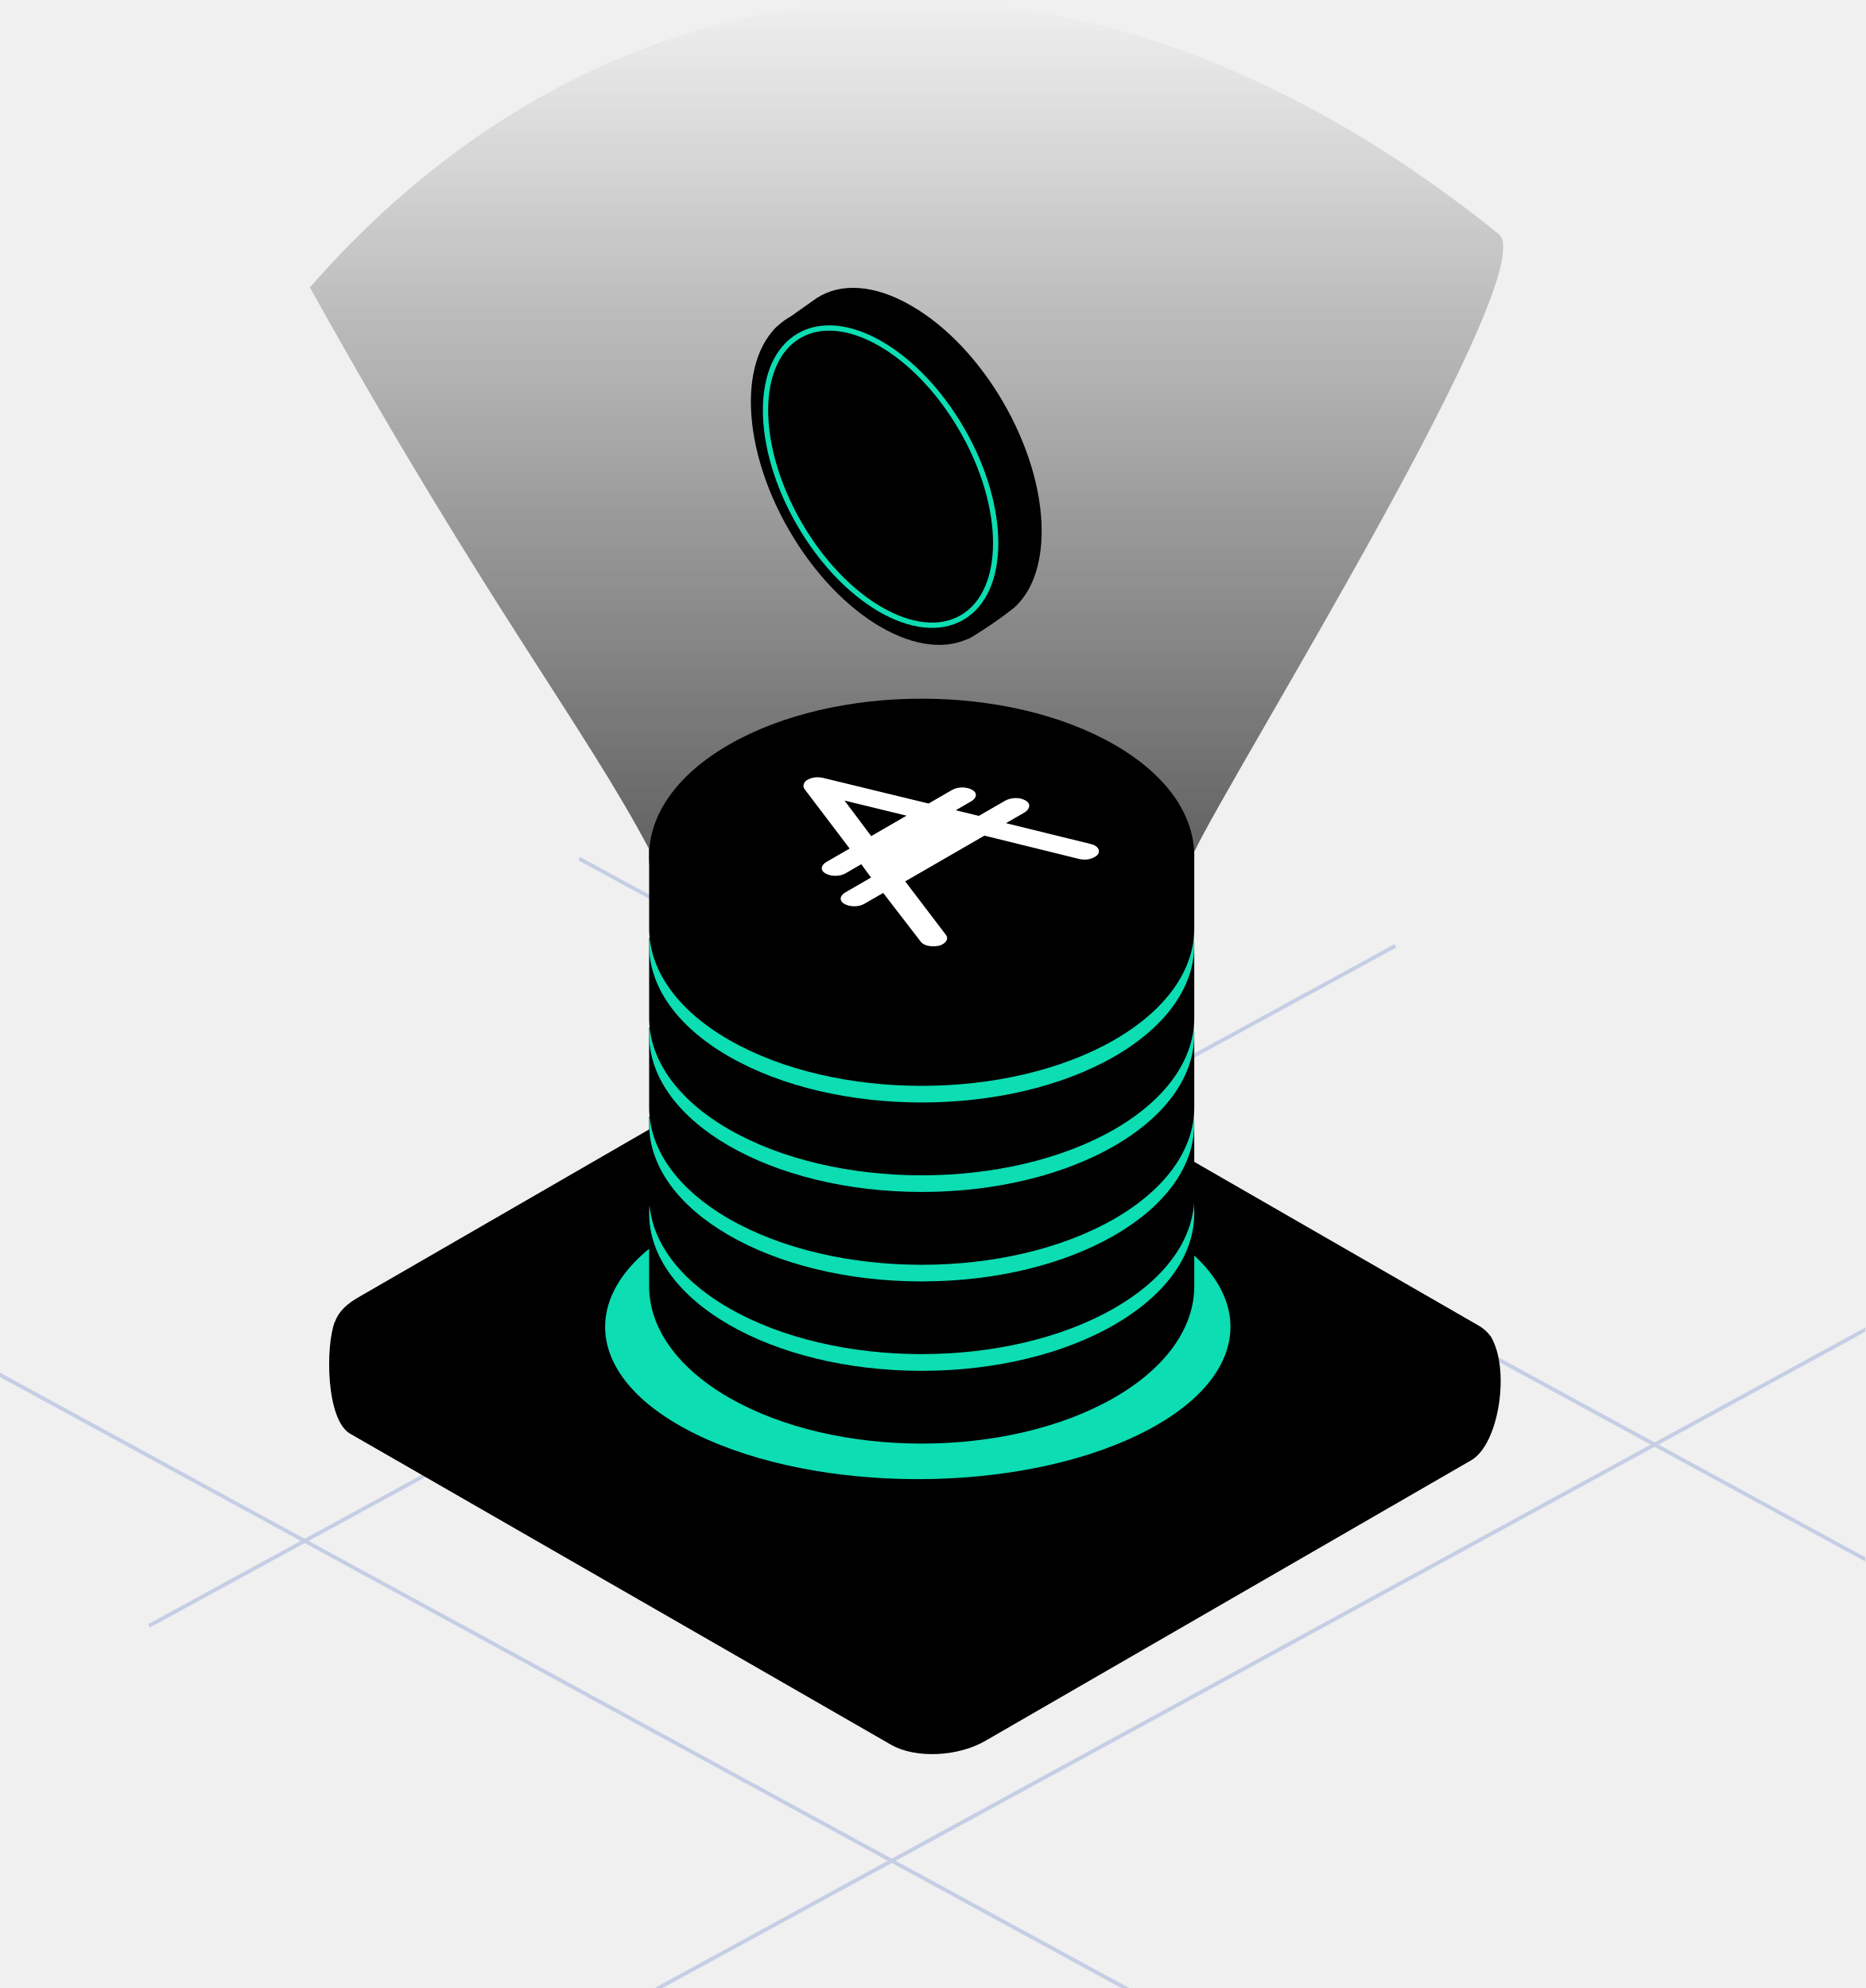
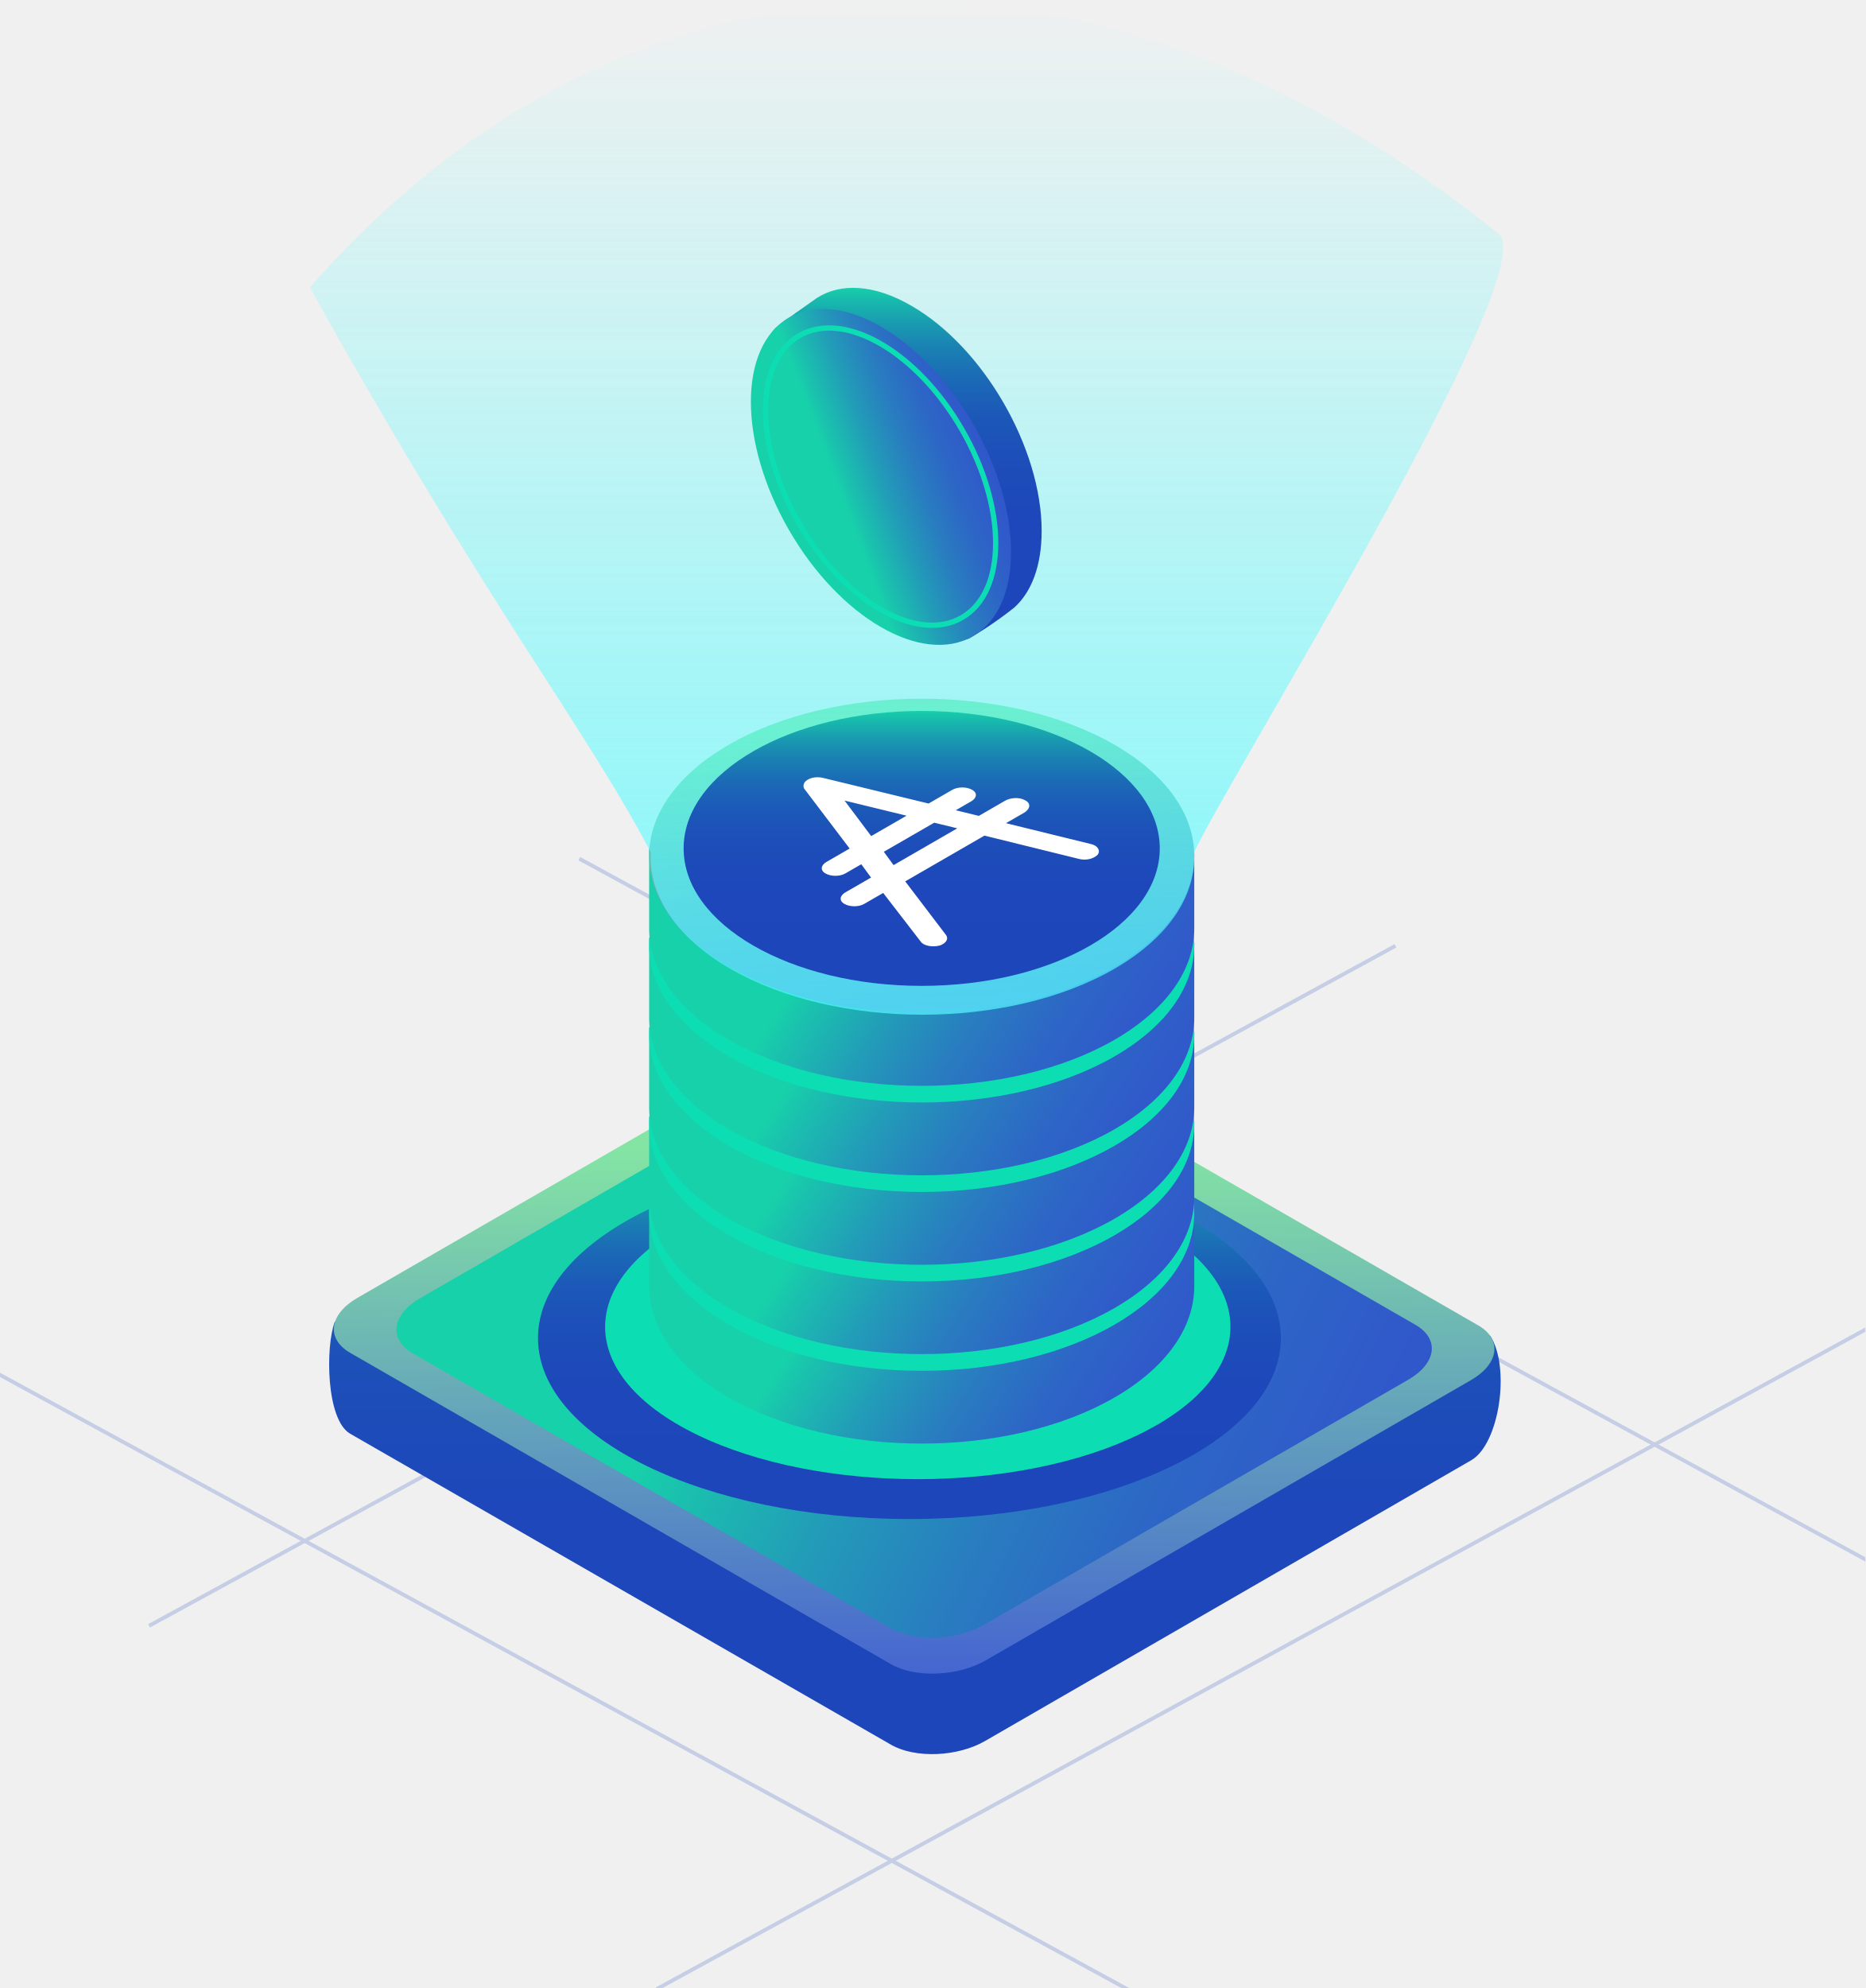
<svg xmlns="http://www.w3.org/2000/svg" width="244" height="260" viewBox="0 0 244 260" fill="none">
  <g clip-path="url(#clip0_6993_206134)">
    <g opacity="0.2">
      <path d="M85.917 260.128L260.684 164.795" stroke="#1D45BA" stroke-width="0.5" />
      <path d="M19.504 212.629L182.535 123.699" stroke="#1D45BA" stroke-width="0.5" />
      <path d="M75.777 112.302L259.882 212.6" stroke="#1D45BA" stroke-width="0.5" />
      <path d="M-4.011 177.628L150.317 261.705" stroke="#1D45BA" stroke-width="0.5" />
    </g>
    <path d="M116.556 228.184L45.8 187.505C42.642 185.68 42.562 176.094 43.795 172.866L110.199 138.373C113.849 136.267 119.423 136.036 122.592 137.861L194.951 174.721C197.608 178.912 196.114 188.859 192.455 190.974L128.948 227.643C125.329 229.779 119.724 230.009 116.556 228.184Z" fill="url(#paint0_linear_6993_206134)" />
    <path d="M116.555 217.656L45.8 176.926C42.641 175.101 43.042 171.913 46.692 169.777L110.199 133.108C113.848 131.003 119.423 130.762 122.591 132.597L193.347 173.327C196.515 175.152 196.114 178.34 192.454 180.476L128.948 217.145C125.328 219.25 119.724 219.481 116.555 217.656Z" fill="url(#paint1_linear_6993_206134)" />
    <path d="M116.455 212.933L53.981 176.987C50.823 175.162 51.224 171.973 54.874 169.837L110.289 137.831C113.939 135.725 119.513 135.495 122.682 137.32L185.155 173.267C188.324 175.091 187.923 178.28 184.263 180.416L128.838 212.422C125.198 214.578 119.624 214.758 116.455 212.933Z" fill="url(#paint2_linear_6993_206134)" />
    <path d="M118.961 198.665C145.796 198.665 167.549 188.07 167.549 175.001C167.549 161.932 145.796 151.337 118.961 151.337C92.127 151.337 70.374 161.932 70.374 175.001C70.374 188.07 92.127 198.665 118.961 198.665Z" fill="url(#paint3_linear_6993_206134)" />
    <path d="M148.971 187.615C132.999 195.396 107.101 195.396 91.119 187.615C75.137 179.834 75.197 167.21 91.119 159.429C107.041 151.648 132.999 151.648 148.971 159.429C164.943 167.21 164.953 179.834 148.971 187.615Z" fill="#0CDDB3" />
    <path d="M84.912 157.745L156.219 158.336V168.223C156.219 173.497 152.73 178.761 145.772 182.782C131.845 190.804 109.276 190.804 95.35 182.782C88.391 178.771 84.912 173.497 84.912 168.223V157.745Z" fill="url(#paint4_linear_6993_206134)" />
    <path d="M120.566 179.283C140.257 179.283 156.219 170.066 156.219 158.697C156.219 147.328 140.257 138.112 120.566 138.112C100.875 138.112 84.912 147.328 84.912 158.697C84.912 170.066 100.875 179.283 120.566 179.283Z" fill="#0CDDB3" />
-     <path fillRule="evenodd" clipRule="evenodd" d="M98.844 145.549C93.299 148.75 90.021 153.084 90.021 157.745C90.021 162.406 93.299 166.739 98.844 169.941C104.374 173.133 112.052 175.126 120.566 175.126C129.08 175.126 136.759 173.133 142.289 169.941C147.834 166.739 151.111 162.406 151.111 157.745C151.111 153.084 147.834 148.75 142.289 145.549C136.759 142.356 129.08 140.363 120.566 140.363C112.052 140.363 104.374 142.356 98.844 145.549ZM98.248 144.515C103.989 141.201 111.881 139.17 120.566 139.17C129.251 139.17 137.144 141.201 142.885 144.515C148.611 147.821 152.305 152.477 152.305 157.745C152.305 163.013 148.611 167.669 142.885 170.974C137.144 174.289 129.251 176.32 120.566 176.32C111.881 176.32 103.989 174.289 98.248 170.974C92.522 167.669 88.828 163.013 88.828 157.745C88.828 152.477 92.522 147.821 98.248 144.515Z" fill="#0CDDB3" />
+     <path fill-rule="evenodd" clip-rule="evenodd" d="M98.844 145.549C93.299 148.75 90.021 153.084 90.021 157.745C90.021 162.406 93.299 166.739 98.844 169.941C104.374 173.133 112.052 175.126 120.566 175.126C129.08 175.126 136.759 173.133 142.289 169.941C147.834 166.739 151.111 162.406 151.111 157.745C151.111 153.084 147.834 148.75 142.289 145.549C136.759 142.356 129.08 140.363 120.566 140.363C112.052 140.363 104.374 142.356 98.844 145.549ZM98.248 144.515C103.989 141.201 111.881 139.17 120.566 139.17C129.251 139.17 137.144 141.201 142.885 144.515C148.611 147.821 152.305 152.477 152.305 157.745C152.305 163.013 148.611 167.669 142.885 170.974C137.144 174.289 129.251 176.32 120.566 176.32C111.881 176.32 103.989 174.289 98.248 170.974C92.522 167.669 88.828 163.013 88.828 157.745C88.828 152.477 92.522 147.821 98.248 144.515Z" fill="#0CDDB3" />
    <path d="M116.816 146.575L112.294 143.978L108.183 146.394L112.314 148.78L108.183 151.157L104.062 148.78L99.932 151.157L104.062 153.543L99.932 155.92L120.566 167.832L124.687 165.455L128.817 167.832L132.938 165.455L128.817 163.069L132.938 160.693L137.059 163.069L141.19 160.693L136.688 158.086C136.992 157.757 137.224 157.37 137.372 156.948C137.519 156.526 137.578 156.079 137.546 155.633C137.513 155.187 137.388 154.753 137.18 154.357C136.973 153.961 136.686 153.613 136.337 153.333C134.356 151.722 131.872 150.86 129.319 150.896C129.188 149.212 127.604 147.678 125.098 146.815C122.42 145.929 119.541 145.845 116.816 146.575ZM108.183 155.88L118.5 149.934C119.138 149.607 119.844 149.437 120.561 149.437C121.277 149.437 121.983 149.607 122.621 149.934C122.87 150.017 123.086 150.177 123.24 150.39C123.393 150.603 123.476 150.859 123.476 151.122C123.476 151.384 123.393 151.64 123.24 151.854C123.086 152.067 122.87 152.226 122.621 152.31L112.294 158.266L108.183 155.88ZM130.873 157.073L120.566 163.029L116.435 160.652L126.752 154.696C127.39 154.37 128.096 154.2 128.812 154.2C129.529 154.2 130.235 154.37 130.873 154.696C131.122 154.78 131.338 154.94 131.491 155.153C131.645 155.366 131.727 155.622 131.727 155.885C131.727 156.147 131.645 156.403 131.491 156.616C131.338 156.83 131.122 156.989 130.873 157.073Z" fill="white" />
    <path d="M84.912 146.043L156.219 146.635V156.531C156.219 161.796 152.73 167.07 145.772 171.081C131.845 179.102 109.276 179.102 95.35 171.081C88.391 167.07 84.912 161.796 84.912 156.531V146.043Z" fill="url(#paint5_linear_6993_206134)" />
    <path d="M120.566 167.591C140.257 167.591 156.219 158.375 156.219 147.006C156.219 135.637 140.257 126.42 120.566 126.42C100.875 126.42 84.912 135.637 84.912 147.006C84.912 158.375 100.875 167.591 120.566 167.591Z" fill="#0CDDB3" />
-     <path fillRule="evenodd" clipRule="evenodd" d="M98.844 133.847C93.299 137.049 90.021 141.382 90.021 146.043C90.021 150.704 93.299 155.038 98.844 158.239C104.374 161.432 112.052 163.425 120.566 163.425C129.08 163.425 136.759 161.432 142.289 158.239C147.834 155.038 151.111 150.704 151.111 146.043C151.111 141.382 147.834 137.049 142.289 133.847C136.759 130.655 129.08 128.661 120.566 128.661C112.052 128.661 104.374 130.655 98.844 133.847ZM98.248 132.814C103.989 129.499 111.881 127.468 120.566 127.468C129.251 127.468 137.144 129.499 142.885 132.814C148.611 136.119 152.305 140.775 152.305 146.043C152.305 151.311 148.611 155.967 142.885 159.273C137.144 162.587 129.251 164.618 120.566 164.618C111.881 164.618 103.989 162.587 98.248 159.273C92.522 155.967 88.828 151.311 88.828 146.043C88.828 140.775 92.522 136.119 98.248 132.814Z" fill="#0CDDB3" />
+     <path fill-rule="evenodd" clip-rule="evenodd" d="M98.844 133.847C93.299 137.049 90.021 141.382 90.021 146.043C90.021 150.704 93.299 155.038 98.844 158.239C104.374 161.432 112.052 163.425 120.566 163.425C129.08 163.425 136.759 161.432 142.289 158.239C147.834 155.038 151.111 150.704 151.111 146.043C151.111 141.382 147.834 137.049 142.289 133.847C136.759 130.655 129.08 128.661 120.566 128.661C112.052 128.661 104.374 130.655 98.844 133.847ZM98.248 132.814C103.989 129.499 111.881 127.468 120.566 127.468C129.251 127.468 137.144 129.499 142.885 132.814C148.611 136.119 152.305 140.775 152.305 146.043C152.305 151.311 148.611 155.967 142.885 159.273C137.144 162.587 129.251 164.618 120.566 164.618C111.881 164.618 103.989 162.587 98.248 159.273C92.522 155.967 88.828 151.311 88.828 146.043C88.828 140.775 92.522 136.119 98.248 132.814Z" fill="#0CDDB3" />
    <path d="M116.816 134.883L112.314 132.276L108.183 134.663L112.314 137.039L108.183 139.425L104.062 137.039L99.932 139.425L104.062 141.802L99.932 144.188L120.566 156.1L124.687 153.714L128.817 156.1L132.938 153.714L128.817 151.337L132.938 148.951L137.059 151.337L141.19 148.951L136.688 146.394C136.992 146.066 137.224 145.679 137.372 145.257C137.519 144.835 137.578 144.387 137.546 143.941C137.513 143.496 137.388 143.061 137.18 142.666C136.973 142.27 136.686 141.921 136.337 141.641C134.361 140.022 131.873 139.159 129.319 139.205C129.188 137.52 127.604 135.986 125.098 135.124C122.421 134.232 119.54 134.148 116.816 134.883ZM108.183 144.188L118.5 138.232C119.138 137.906 119.844 137.735 120.561 137.735C121.277 137.735 121.983 137.906 122.621 138.232C122.869 138.318 123.084 138.48 123.236 138.693C123.388 138.907 123.469 139.163 123.469 139.425C123.469 139.688 123.388 139.944 123.236 140.157C123.084 140.371 122.869 140.532 122.621 140.619L112.294 146.565L108.183 144.188ZM130.873 145.391L120.566 151.347L116.435 148.961L126.752 143.005C127.391 142.684 128.097 142.517 128.812 142.517C129.528 142.517 130.233 142.684 130.873 143.005C131.121 143.091 131.335 143.252 131.487 143.466C131.639 143.68 131.721 143.936 131.721 144.198C131.721 144.461 131.639 144.716 131.487 144.93C131.335 145.144 131.121 145.305 130.873 145.391Z" fill="white" />
    <path d="M84.912 134.362L156.219 134.953V144.84C156.219 150.114 152.73 155.378 145.772 159.399C131.845 167.421 109.276 167.421 95.35 159.399C88.391 155.388 84.912 150.114 84.912 144.84V134.362Z" fill="url(#paint6_linear_6993_206134)" />
    <path d="M120.566 155.89C140.257 155.89 156.219 146.673 156.219 135.304C156.219 123.935 140.257 114.719 120.566 114.719C100.875 114.719 84.912 123.935 84.912 135.304C84.912 146.673 100.875 155.89 120.566 155.89Z" fill="#0CDDB3" />
-     <path fillRule="evenodd" clipRule="evenodd" d="M120.566 116.97C112.675 116.97 104.815 118.709 98.846 122.154C92.874 125.601 90.026 130.037 90.027 134.351C90.028 138.666 92.879 143.103 98.847 146.549C104.81 149.994 112.669 151.733 120.562 151.733C128.455 151.733 136.317 149.994 142.286 146.549C148.258 143.097 151.109 138.661 151.109 134.348C151.109 130.035 148.258 125.601 142.286 122.154C136.317 118.709 128.457 116.97 120.566 116.97ZM120.566 115.777C128.611 115.777 136.689 117.547 142.882 121.121C149.072 124.693 152.302 129.458 152.302 134.348C152.302 139.237 149.072 144.005 142.882 147.582L142.882 147.583C136.689 151.157 128.609 152.927 120.562 152.927C112.516 152.927 104.438 151.157 98.25 147.582C92.065 144.01 88.835 139.242 88.834 134.352C88.833 129.461 92.06 124.693 98.25 121.121C104.443 117.547 112.521 115.777 120.566 115.777Z" fill="#0CDDB3" />
+     <path fill-rule="evenodd" clip-rule="evenodd" d="M120.566 116.97C112.675 116.97 104.815 118.709 98.846 122.154C92.874 125.601 90.026 130.037 90.027 134.351C90.028 138.666 92.879 143.103 98.847 146.549C104.81 149.994 112.669 151.733 120.562 151.733C128.455 151.733 136.317 149.994 142.286 146.549C148.258 143.097 151.109 138.661 151.109 134.348C151.109 130.035 148.258 125.601 142.286 122.154C136.317 118.709 128.457 116.97 120.566 116.97ZM120.566 115.777C128.611 115.777 136.689 117.547 142.882 121.121C149.072 124.693 152.302 129.458 152.302 134.348C152.302 139.237 149.072 144.005 142.882 147.582L142.882 147.583C136.689 151.157 128.609 152.927 120.562 152.927C112.516 152.927 104.438 151.157 98.25 147.582C92.065 144.01 88.835 139.242 88.834 134.352C88.833 129.461 92.06 124.693 98.25 121.121C104.443 117.547 112.521 115.777 120.566 115.777Z" fill="#0CDDB3" />
    <path d="M116.816 123.182L112.294 120.585L108.163 122.961L112.294 125.338L108.163 127.714L104.062 125.338L99.932 127.714L104.062 130.1L99.932 132.477L120.566 144.389L124.687 142.012L128.817 144.389L132.938 142.012L128.817 139.626L132.938 137.25L137.059 139.626L141.19 137.25L136.688 134.643C136.992 134.314 137.224 133.927 137.372 133.505C137.519 133.083 137.578 132.636 137.546 132.19C137.513 131.744 137.388 131.31 137.18 130.914C136.973 130.518 136.686 130.17 136.337 129.89C134.356 128.279 131.872 127.417 129.319 127.453C129.188 125.769 127.604 124.235 125.098 123.372C122.415 122.502 119.536 122.436 116.816 123.182ZM108.183 132.487L118.5 126.541C119.138 126.214 119.844 126.044 120.561 126.044C121.277 126.044 121.983 126.214 122.621 126.541C122.87 126.624 123.086 126.784 123.24 126.997C123.393 127.21 123.476 127.466 123.476 127.729C123.476 127.992 123.393 128.248 123.24 128.461C123.086 128.674 122.87 128.834 122.621 128.917L112.294 134.873L108.183 132.487ZM130.873 133.68L120.566 139.636L116.435 137.26L126.752 131.354C127.39 131.027 128.096 130.857 128.812 130.857C129.529 130.857 130.235 131.027 130.873 131.354C131.105 131.447 131.304 131.608 131.444 131.815C131.584 132.022 131.659 132.267 131.659 132.517C131.659 132.767 131.584 133.012 131.444 133.219C131.304 133.426 131.105 133.587 130.873 133.68Z" fill="white" />
    <path d="M84.912 122.65L156.219 123.242V133.138C156.219 138.403 152.73 143.677 145.772 147.698C131.845 155.719 109.276 155.719 95.35 147.698C88.391 143.687 84.912 138.403 84.912 133.138V122.65Z" fill="url(#paint7_linear_6993_206134)" />
    <path d="M145.773 138.172C131.846 146.194 109.277 146.194 95.35 138.172C81.424 130.151 81.434 117.115 95.35 109.094C109.267 101.072 131.846 101.072 145.773 109.094C159.699 117.115 159.699 130.13 145.773 138.172Z" fill="#0CDDB3" />
-     <path fillRule="evenodd" clipRule="evenodd" d="M98.844 110.454C93.299 113.656 90.021 117.989 90.021 122.65C90.021 127.311 93.299 131.645 98.844 134.846C104.374 138.038 112.052 140.032 120.566 140.032C129.08 140.032 136.759 138.038 142.289 134.846C147.834 131.645 151.111 127.311 151.111 122.65C151.111 117.989 147.834 113.656 142.289 110.454C136.759 107.262 129.08 105.268 120.566 105.268C112.052 105.268 104.374 107.262 98.844 110.454ZM98.248 109.421C103.989 106.106 111.881 104.075 120.566 104.075C129.251 104.075 137.144 106.106 142.885 109.421C148.611 112.726 152.305 117.382 152.305 122.65C152.305 127.918 148.611 132.574 142.885 135.88C137.144 139.194 129.251 141.225 120.566 141.225C111.881 141.225 103.989 139.194 98.248 135.88C92.522 132.574 88.828 127.918 88.828 122.65C88.828 117.382 92.522 112.726 98.248 109.421Z" fill="#0CDDB3" />
+     <path fill-rule="evenodd" clip-rule="evenodd" d="M98.844 110.454C93.299 113.656 90.021 117.989 90.021 122.65C90.021 127.311 93.299 131.645 98.844 134.846C104.374 138.038 112.052 140.032 120.566 140.032C129.08 140.032 136.759 138.038 142.289 134.846C147.834 131.645 151.111 127.311 151.111 122.65C151.111 117.989 147.834 113.656 142.289 110.454C136.759 107.262 129.08 105.268 120.566 105.268C112.052 105.268 104.374 107.262 98.844 110.454ZM98.248 109.421C103.989 106.106 111.881 104.075 120.566 104.075C129.251 104.075 137.144 106.106 142.885 109.421C148.611 112.726 152.305 117.382 152.305 122.65C152.305 127.918 148.611 132.574 142.885 135.88C137.144 139.194 129.251 141.225 120.566 141.225C111.881 141.225 103.989 139.194 98.248 135.88C92.522 132.574 88.828 127.918 88.828 122.65C88.828 117.382 92.522 112.726 98.248 109.421Z" fill="#0CDDB3" />
    <path d="M116.816 111.49L112.314 108.883L108.183 111.3L112.314 113.676L108.183 116.062L104.062 113.676L99.932 116.062L104.062 118.439L99.932 120.825L120.566 132.737L124.687 130.351L128.817 132.737L132.938 130.351L128.817 127.974L132.938 125.588L137.059 127.974L141.19 125.588L136.688 122.991C136.992 122.663 137.224 122.276 137.372 121.854C137.519 121.432 137.578 120.984 137.546 120.538C137.513 120.093 137.388 119.658 137.18 119.263C136.973 118.867 136.686 118.518 136.337 118.238C134.359 116.623 131.872 115.76 129.319 115.802C129.188 114.117 127.604 112.583 125.098 111.721C122.42 110.832 119.539 110.752 116.816 111.49ZM108.183 120.795L118.5 114.839C119.14 114.518 119.845 114.351 120.561 114.351C121.276 114.351 121.982 114.518 122.621 114.839C122.869 114.925 123.084 115.087 123.236 115.3C123.388 115.514 123.469 115.77 123.469 116.032C123.469 116.295 123.388 116.55 123.236 116.764C123.084 116.978 122.869 117.139 122.621 117.226L112.294 123.182L108.183 120.795ZM130.873 121.988L120.566 127.944L116.435 125.558L126.752 119.602C127.391 119.281 128.097 119.114 128.812 119.114C129.528 119.114 130.233 119.281 130.873 119.602C131.121 119.688 131.335 119.849 131.487 120.063C131.639 120.277 131.721 120.533 131.721 120.795C131.721 121.057 131.639 121.313 131.487 121.527C131.335 121.741 131.121 121.902 130.873 121.988Z" fill="white" />
    <path d="M84.912 110.959L156.219 111.55V121.437C156.219 126.711 152.73 131.975 145.772 135.996C131.845 144.018 109.276 144.018 95.35 135.996C88.391 131.985 84.912 126.711 84.912 121.437V110.959Z" fill="url(#paint8_linear_6993_206134)" />
    <path d="M145.773 126.47C131.846 134.492 109.277 134.492 95.35 126.47C81.424 118.449 81.434 105.414 95.35 97.392C109.267 89.371 131.846 89.371 145.773 97.392C159.699 105.414 159.699 118.429 145.773 126.47Z" fill="url(#paint9_linear_6993_206134)" />
    <path opacity="0.7" d="M145.802 126.691C131.916 134.713 109.407 134.713 95.52 126.691C88.271 122.5 84.812 116.955 85.133 111.47C76.42 94.895 63.777 79.324 40.536 37.591C78.556 -6.016 138.363 -15.883 196.024 30.592C202.04 35.395 161.132 101.002 156.189 111.47C156.51 116.955 153.051 122.5 145.802 126.691Z" fill="url(#paint10_linear_6993_206134)" />
    <path d="M120.566 128.937C137.765 128.937 151.707 120.888 151.707 110.959C151.707 101.03 137.765 92.981 120.566 92.981C103.366 92.981 89.424 101.03 89.424 110.959C89.424 120.888 103.366 128.937 120.566 128.937Z" fill="url(#paint11_linear_6993_206134)" />
    <path d="M136.257 69.447C136.257 74.009 134.913 77.469 132.657 79.474C130.8 80.949 128.84 82.289 126.792 83.485C123.784 84.688 123.443 81.73 119.242 79.304C109.838 73.879 102.198 60.684 102.198 49.824C102.198 45.693 99.45 45.072 101.345 42.996C101.837 42.465 106.238 39.406 106.83 38.985C109.928 36.98 114.329 37.15 119.212 39.988C128.637 45.402 136.257 58.598 136.257 69.447Z" fill="url(#paint12_linear_6993_206134)" />
    <path d="M127.27 83.207C133.916 79.369 133.918 66.927 127.273 55.417C120.628 43.907 109.853 37.688 103.207 41.525C96.56 45.363 96.559 57.805 103.203 69.315C109.848 80.825 120.623 87.044 127.27 83.207Z" fill="url(#paint13_linear_6993_206134)" />
-     <path fillRule="evenodd" clipRule="evenodd" d="M100.482 53.646C100.482 58.023 101.93 63.261 104.844 68.309C107.758 73.356 111.57 77.229 115.361 79.418C119.161 81.611 122.872 82.08 125.659 80.471C128.447 78.862 129.896 75.413 129.897 71.025C129.897 66.647 128.45 61.409 125.535 56.361C122.621 51.314 118.809 47.441 115.018 45.253C111.218 43.059 107.507 42.59 104.72 44.199C101.932 45.809 100.483 49.258 100.482 53.646ZM99.79 53.646C99.791 49.137 101.282 45.385 104.374 43.6C107.466 41.815 111.459 42.399 115.364 44.654C119.278 46.913 123.171 50.882 126.134 56.016C129.098 61.149 130.589 66.505 130.589 71.025C130.588 75.534 129.097 79.285 126.005 81.07C122.913 82.855 118.92 82.271 115.015 80.017C111.101 77.757 107.208 73.788 104.245 68.655C101.281 63.521 99.79 58.165 99.79 53.646Z" fill="#0CDDB3" />
-     <path fillRule="evenodd" clipRule="evenodd" d="M133.938 104.727C133.287 104.351 132.246 104.426 131.595 104.802L128.082 106.831L124.698 106.004L126.91 104.727C127.561 104.351 127.691 103.75 127.041 103.374C126.39 102.999 125.349 102.999 124.698 103.374L121.51 105.215L107.586 101.834C106.935 101.684 106.284 101.759 105.764 102.059C105.308 102.322 105.178 102.773 105.373 103.111L111.36 111.001L108.236 112.804C107.586 113.18 107.456 113.781 108.106 114.156C108.757 114.532 109.798 114.532 110.449 114.156L112.726 112.842L114.157 114.795L110.709 116.786C110.058 117.162 109.928 117.763 110.579 118.139C111.229 118.514 112.27 118.514 112.921 118.139L115.589 116.598L120.599 123.098C120.924 123.586 121.9 123.774 122.746 123.586C122.941 123.549 123.072 123.474 123.202 123.398C123.657 123.135 123.852 122.722 123.592 122.346L118.192 115.246L128.732 109.16L141.225 112.24C141.876 112.391 142.526 112.316 143.047 112.015C143.177 111.94 143.307 111.865 143.437 111.714C143.763 111.226 143.437 110.663 142.591 110.475L131.27 107.695L133.938 106.154C134.588 105.703 134.653 105.065 133.938 104.727ZM110.123 104.501L118.907 106.643L113.897 109.535L110.123 104.501ZM115.394 111.376L116.825 113.33L125.544 108.296L122.161 107.469L115.394 111.376Z" fill="white" />
+     <path fill-rule="evenodd" clip-rule="evenodd" d="M100.482 53.646C100.482 58.023 101.93 63.261 104.844 68.309C107.758 73.356 111.57 77.229 115.361 79.418C119.161 81.611 122.872 82.08 125.659 80.471C128.447 78.862 129.896 75.413 129.897 71.025C129.897 66.647 128.45 61.409 125.535 56.361C122.621 51.314 118.809 47.441 115.018 45.253C111.218 43.059 107.507 42.59 104.72 44.199C101.932 45.809 100.483 49.258 100.482 53.646ZM99.79 53.646C99.791 49.137 101.282 45.385 104.374 43.6C107.466 41.815 111.459 42.399 115.364 44.654C119.278 46.913 123.171 50.882 126.134 56.016C129.098 61.149 130.589 66.505 130.589 71.025C130.588 75.534 129.097 79.285 126.005 81.07C122.913 82.855 118.92 82.271 115.015 80.017C111.101 77.757 107.208 73.788 104.245 68.655C101.281 63.521 99.79 58.165 99.79 53.646Z" fill="#0CDDB3" />
+     <path fill-rule="evenodd" clip-rule="evenodd" d="M133.938 104.727C133.287 104.351 132.246 104.426 131.595 104.802L128.082 106.831L124.698 106.004L126.91 104.727C127.561 104.351 127.691 103.75 127.041 103.374C126.39 102.999 125.349 102.999 124.698 103.374L121.51 105.215L107.586 101.834C106.935 101.684 106.284 101.759 105.764 102.059C105.308 102.322 105.178 102.773 105.373 103.111L111.36 111.001L108.236 112.804C107.586 113.18 107.456 113.781 108.106 114.156C108.757 114.532 109.798 114.532 110.449 114.156L112.726 112.842L114.157 114.795L110.709 116.786C110.058 117.162 109.928 117.763 110.579 118.139C111.229 118.514 112.27 118.514 112.921 118.139L115.589 116.598L120.599 123.098C120.924 123.586 121.9 123.774 122.746 123.586C122.941 123.549 123.072 123.474 123.202 123.398C123.657 123.135 123.852 122.722 123.592 122.346L118.192 115.246L128.732 109.16L141.225 112.24C141.876 112.391 142.526 112.316 143.047 112.015C143.177 111.94 143.307 111.865 143.437 111.714C143.763 111.226 143.437 110.663 142.591 110.475L131.27 107.695L133.938 106.154C134.588 105.703 134.653 105.065 133.938 104.727ZM110.123 104.501L118.907 106.643L113.897 109.535L110.123 104.501ZM115.394 111.376L116.825 113.33L125.544 108.296L122.161 107.469L115.394 111.376Z" fill="white" />
    <path d="M133.938 104.727L133.808 104.802L133.814 104.805L133.821 104.809L133.938 104.727ZM128.082 106.831L128.01 106.928L128.124 106.956L128.212 106.906L128.082 106.831ZM124.698 106.004L124.568 105.929L124.375 106.04L124.627 106.102L124.698 106.004ZM124.698 103.374L124.568 103.299L124.698 103.374ZM121.51 105.215L121.439 105.313L121.553 105.341L121.64 105.29L121.51 105.215ZM107.586 101.834L107.657 101.736L107.654 101.735L107.586 101.834ZM105.373 103.111L105.198 103.145L105.205 103.154L105.373 103.111ZM111.36 111.001L111.489 111.076L111.578 111.024L111.528 110.958L111.36 111.001ZM110.449 114.156L110.579 114.231L110.449 114.156ZM112.726 112.842L112.895 112.8L112.789 112.655L112.596 112.767L112.726 112.842ZM114.157 114.795L114.287 114.87L114.375 114.82L114.327 114.754L114.157 114.795ZM112.921 118.139L113.051 118.214L112.921 118.139ZM115.589 116.598L115.757 116.555L115.648 116.414L115.459 116.523L115.589 116.598ZM120.599 123.098L120.771 123.06L120.767 123.055L120.599 123.098ZM122.746 123.586L122.688 123.485L122.68 123.487L122.746 123.586ZM123.592 122.346L123.763 122.307L123.76 122.304L123.592 122.346ZM118.192 115.246L118.062 115.171L117.973 115.222L118.023 115.289L118.192 115.246ZM128.732 109.16L128.804 109.062L128.69 109.034L128.602 109.085L128.732 109.16ZM141.225 112.24L141.153 112.338L141.157 112.339L141.225 112.24ZM143.437 111.714L143.602 111.762L143.606 111.757L143.609 111.753L143.437 111.714ZM142.591 110.475L142.52 110.572L142.526 110.574L142.591 110.475ZM131.27 107.695L131.14 107.62L130.948 107.731L131.198 107.792L131.27 107.695ZM133.938 106.154L134.068 106.23L134.079 106.222L133.938 106.154ZM118.907 106.643L119.037 106.718L119.23 106.606L118.979 106.545L118.907 106.643ZM110.123 104.501L110.195 104.404L109.773 104.301L109.955 104.543L110.123 104.501ZM113.897 109.535L113.728 109.578L113.836 109.721L114.027 109.61L113.897 109.535ZM116.825 113.33L116.656 113.371L116.762 113.516L116.955 113.405L116.825 113.33ZM115.394 111.376L115.264 111.301L115.176 111.352L115.225 111.418L115.394 111.376ZM125.544 108.296L125.674 108.371L125.867 108.259L125.616 108.198L125.544 108.296ZM122.161 107.469L122.232 107.372L122.118 107.344L122.031 107.394L122.161 107.469ZM131.725 104.877C132.324 104.531 133.247 104.478 133.808 104.802L134.068 104.652C133.327 104.224 132.168 104.321 131.465 104.727L131.725 104.877ZM128.212 106.906L131.725 104.877L131.465 104.727L127.952 106.756L128.212 106.906ZM124.627 106.102L128.01 106.928L128.153 106.733L124.77 105.906L124.627 106.102ZM126.781 104.652L124.568 105.929L124.828 106.079L127.04 104.802L126.781 104.652ZM126.911 103.449C127.472 103.773 127.379 104.306 126.781 104.652L127.04 104.802C127.743 104.396 127.911 103.727 127.17 103.299L126.911 103.449ZM124.828 103.449C125.407 103.115 126.332 103.115 126.911 103.449L127.17 103.299C126.448 102.882 125.291 102.882 124.568 103.299L124.828 103.449ZM121.64 105.29L124.828 103.449L124.568 103.299L121.38 105.14L121.64 105.29ZM107.514 101.932L121.439 105.313L121.581 105.117L107.657 101.736L107.514 101.932ZM105.894 102.134C106.363 101.863 106.936 101.798 107.517 101.932L107.654 101.735C106.934 101.569 106.205 101.654 105.634 101.984L105.894 102.134ZM105.548 103.078C105.371 102.772 105.494 102.365 105.894 102.134L105.634 101.984C105.122 102.28 104.985 102.774 105.199 103.145L105.548 103.078ZM111.528 110.958L105.542 103.069L105.205 103.154L111.191 111.043L111.528 110.958ZM108.366 112.879L111.489 111.076L111.23 110.926L108.106 112.729L108.366 112.879ZM108.236 114.081C107.675 113.758 107.768 113.225 108.366 112.879L108.106 112.729C107.404 113.135 107.236 113.804 107.976 114.231L108.236 114.081ZM110.319 114.081C109.74 114.416 108.815 114.416 108.236 114.081L107.976 114.231C108.699 114.649 109.856 114.649 110.579 114.231L110.319 114.081ZM112.596 112.767L110.319 114.081L110.579 114.231L112.856 112.917L112.596 112.767ZM114.327 114.754L112.895 112.8L112.557 112.883L113.988 114.836L114.327 114.754ZM110.839 116.861L114.287 114.87L114.028 114.72L110.579 116.711L110.839 116.861ZM110.709 118.064C110.148 117.74 110.24 117.207 110.839 116.861L110.579 116.711C109.876 117.117 109.708 117.786 110.449 118.214L110.709 118.064ZM112.791 118.064C112.212 118.398 111.288 118.398 110.709 118.064L110.449 118.214C111.171 118.631 112.329 118.631 113.051 118.214L112.791 118.064ZM115.459 116.523L112.791 118.064L113.051 118.214L115.719 116.673L115.459 116.523ZM120.767 123.055L115.757 116.555L115.421 116.642L120.431 123.141L120.767 123.055ZM122.68 123.487C121.909 123.658 121.052 123.483 120.77 123.06L120.428 123.136C120.796 123.69 121.891 123.89 122.812 123.685L122.68 123.487ZM123.072 123.323C122.938 123.4 122.836 123.457 122.688 123.486L122.804 123.687C123.046 123.64 123.205 123.547 123.332 123.473L123.072 123.323ZM123.421 122.386C123.652 122.718 123.48 123.087 123.072 123.323L123.332 123.473C123.834 123.183 124.053 122.726 123.763 122.307L123.421 122.386ZM118.023 115.289L123.424 122.389L123.76 122.304L118.36 115.203L118.023 115.289ZM128.602 109.085L118.062 115.171L118.321 115.321L128.862 109.235L128.602 109.085ZM141.297 112.143L128.804 109.062L128.66 109.257L141.153 112.338L141.297 112.143ZM142.917 111.94C142.447 112.211 141.874 112.276 141.293 112.142L141.157 112.339C141.877 112.505 142.605 112.42 143.177 112.09L142.917 111.94ZM143.273 111.667C143.156 111.802 143.043 111.867 142.917 111.94L143.177 112.09C143.311 112.013 143.458 111.928 143.602 111.762L143.273 111.667ZM142.526 110.574C143.258 110.736 143.562 111.231 143.266 111.676L143.609 111.753C143.963 111.221 143.617 110.589 142.657 110.376L142.526 110.574ZM131.198 107.792L142.52 110.572L142.663 110.377L131.342 107.597L131.198 107.792ZM133.808 106.079L131.14 107.62L131.4 107.77L134.068 106.229L133.808 106.079ZM133.821 104.809C134.429 105.096 134.408 105.662 133.796 106.086L134.079 106.222C134.768 105.745 134.877 105.034 134.054 104.645L133.821 104.809ZM118.979 106.545L110.195 104.404L110.052 104.599L118.836 106.74L118.979 106.545ZM114.027 109.61L119.037 106.718L118.777 106.568L113.767 109.46L114.027 109.61ZM109.955 104.543L113.728 109.578L114.066 109.493L110.292 104.459L109.955 104.543ZM116.994 113.289L115.563 111.335L115.225 111.418L116.656 113.371L116.994 113.289ZM125.414 108.221L116.695 113.255L116.955 113.405L125.674 108.371L125.414 108.221ZM122.089 107.567L125.473 108.393L125.616 108.198L122.232 107.372L122.089 107.567ZM115.524 111.451L122.291 107.544L122.031 107.394L115.264 111.301L115.524 111.451Z" fill="white" />
  </g>
  <defs>
    <linearGradient id="paint0_linear_6993_206134" x1="206.19" y1="240.876" x2="206.19" y2="136.14" gradientUnits="userSpaceOnUse">
-       <stop stopColor="#1D45BA" />
-       <stop offset="0.42" stopColor="#1D47BA" />
-       <stop offset="0.572" stopColor="#1D4EB9" />
-       <stop offset="0.68" stopColor="#1C59B8" />
-       <stop offset="0.767" stopColor="#1B6AB6" />
-       <stop offset="0.842" stopColor="#1A80B3" />
-       <stop offset="0.908" stopColor="#199CB0" />
-       <stop offset="0.966" stopColor="#18BBAD" />
-       <stop offset="1" stopColor="#17D1AA" />
+       <stop stop-color="#1D45BA" />
+       <stop offset="0.42" stop-color="#1D47BA" />
+       <stop offset="0.572" stop-color="#1D4EB9" />
+       <stop offset="0.68" stop-color="#1C59B8" />
+       <stop offset="0.767" stop-color="#1B6AB6" />
+       <stop offset="0.842" stop-color="#1A80B3" />
+       <stop offset="0.908" stop-color="#199CB0" />
+       <stop offset="0.966" stop-color="#18BBAD" />
+       <stop offset="1" stop-color="#17D1AA" />
    </linearGradient>
    <linearGradient id="paint1_linear_6993_206134" x1="114.325" y1="141.992" x2="115.365" y2="231.811" gradientUnits="userSpaceOnUse">
-       <stop offset="0.09" stopColor="#84E4A4" />
-       <stop offset="0.97" stopColor="#3C53D7" />
+       <stop offset="0.09" stop-color="#84E4A4" />
+       <stop offset="0.97" stop-color="#3C53D7" />
    </linearGradient>
    <linearGradient id="paint2_linear_6993_206134" x1="108.392" y1="140.736" x2="195.679" y2="184.462" gradientUnits="userSpaceOnUse">
-       <stop stopColor="#17D1AA" />
-       <stop offset="0.066" stopColor="#1AC2AE" />
-       <stop offset="0.265" stopColor="#229BB8" />
-       <stop offset="0.462" stopColor="#297CC0" />
-       <stop offset="0.652" stopColor="#2D66C6" />
-       <stop offset="0.835" stopColor="#3059CA" />
-       <stop offset="1" stopColor="#3154CB" />
+       <stop stop-color="#17D1AA" />
+       <stop offset="0.066" stop-color="#1AC2AE" />
+       <stop offset="0.265" stop-color="#229BB8" />
+       <stop offset="0.462" stop-color="#297CC0" />
+       <stop offset="0.652" stop-color="#2D66C6" />
+       <stop offset="0.835" stop-color="#3059CA" />
+       <stop offset="1" stop-color="#3154CB" />
    </linearGradient>
    <linearGradient id="paint3_linear_6993_206134" x1="173.82" y1="204.512" x2="173.82" y2="151.088" gradientUnits="userSpaceOnUse">
-       <stop stopColor="#1D45BA" />
-       <stop offset="0.42" stopColor="#1D47BA" />
-       <stop offset="0.572" stopColor="#1D4EB9" />
-       <stop offset="0.68" stopColor="#1C59B8" />
-       <stop offset="0.767" stopColor="#1B6AB6" />
-       <stop offset="0.842" stopColor="#1A80B3" />
-       <stop offset="0.908" stopColor="#199CB0" />
-       <stop offset="0.966" stopColor="#18BBAD" />
-       <stop offset="1" stopColor="#17D1AA" />
+       <stop stop-color="#1D45BA" />
+       <stop offset="0.42" stop-color="#1D47BA" />
+       <stop offset="0.572" stop-color="#1D4EB9" />
+       <stop offset="0.68" stop-color="#1C59B8" />
+       <stop offset="0.767" stop-color="#1B6AB6" />
+       <stop offset="0.842" stop-color="#1A80B3" />
+       <stop offset="0.908" stop-color="#199CB0" />
+       <stop offset="0.966" stop-color="#18BBAD" />
+       <stop offset="1" stop-color="#17D1AA" />
    </linearGradient>
    <linearGradient id="paint4_linear_6993_206134" x1="114.68" y1="159.593" x2="154.604" y2="186.072" gradientUnits="userSpaceOnUse">
-       <stop stopColor="#17D1AA" />
-       <stop offset="0.066" stopColor="#1AC2AE" />
-       <stop offset="0.265" stopColor="#229BB8" />
-       <stop offset="0.462" stopColor="#297CC0" />
-       <stop offset="0.652" stopColor="#2D66C6" />
-       <stop offset="0.835" stopColor="#3059CA" />
-       <stop offset="1" stopColor="#3154CB" />
+       <stop stop-color="#17D1AA" />
+       <stop offset="0.066" stop-color="#1AC2AE" />
+       <stop offset="0.265" stop-color="#229BB8" />
+       <stop offset="0.462" stop-color="#297CC0" />
+       <stop offset="0.652" stop-color="#2D66C6" />
+       <stop offset="0.835" stop-color="#3059CA" />
+       <stop offset="1" stop-color="#3154CB" />
    </linearGradient>
    <linearGradient id="paint5_linear_6993_206134" x1="114.68" y1="147.891" x2="154.604" y2="174.371" gradientUnits="userSpaceOnUse">
-       <stop stopColor="#17D1AA" />
-       <stop offset="0.066" stopColor="#1AC2AE" />
-       <stop offset="0.265" stopColor="#229BB8" />
-       <stop offset="0.462" stopColor="#297CC0" />
-       <stop offset="0.652" stopColor="#2D66C6" />
-       <stop offset="0.835" stopColor="#3059CA" />
-       <stop offset="1" stopColor="#3154CB" />
+       <stop stop-color="#17D1AA" />
+       <stop offset="0.066" stop-color="#1AC2AE" />
+       <stop offset="0.265" stop-color="#229BB8" />
+       <stop offset="0.462" stop-color="#297CC0" />
+       <stop offset="0.652" stop-color="#2D66C6" />
+       <stop offset="0.835" stop-color="#3059CA" />
+       <stop offset="1" stop-color="#3154CB" />
    </linearGradient>
    <linearGradient id="paint6_linear_6993_206134" x1="114.68" y1="136.21" x2="154.604" y2="162.69" gradientUnits="userSpaceOnUse">
-       <stop stopColor="#17D1AA" />
-       <stop offset="0.066" stopColor="#1AC2AE" />
-       <stop offset="0.265" stopColor="#229BB8" />
-       <stop offset="0.462" stopColor="#297CC0" />
-       <stop offset="0.652" stopColor="#2D66C6" />
-       <stop offset="0.835" stopColor="#3059CA" />
-       <stop offset="1" stopColor="#3154CB" />
+       <stop stop-color="#17D1AA" />
+       <stop offset="0.066" stop-color="#1AC2AE" />
+       <stop offset="0.265" stop-color="#229BB8" />
+       <stop offset="0.462" stop-color="#297CC0" />
+       <stop offset="0.652" stop-color="#2D66C6" />
+       <stop offset="0.835" stop-color="#3059CA" />
+       <stop offset="1" stop-color="#3154CB" />
    </linearGradient>
    <linearGradient id="paint7_linear_6993_206134" x1="114.68" y1="124.499" x2="154.612" y2="150.975" gradientUnits="userSpaceOnUse">
-       <stop stopColor="#17D1AA" />
-       <stop offset="0.066" stopColor="#1AC2AE" />
-       <stop offset="0.265" stopColor="#229BB8" />
-       <stop offset="0.462" stopColor="#297CC0" />
-       <stop offset="0.652" stopColor="#2D66C6" />
-       <stop offset="0.835" stopColor="#3059CA" />
-       <stop offset="1" stopColor="#3154CB" />
+       <stop stop-color="#17D1AA" />
+       <stop offset="0.066" stop-color="#1AC2AE" />
+       <stop offset="0.265" stop-color="#229BB8" />
+       <stop offset="0.462" stop-color="#297CC0" />
+       <stop offset="0.652" stop-color="#2D66C6" />
+       <stop offset="0.835" stop-color="#3059CA" />
+       <stop offset="1" stop-color="#3154CB" />
    </linearGradient>
    <linearGradient id="paint8_linear_6993_206134" x1="114.68" y1="112.807" x2="154.604" y2="139.287" gradientUnits="userSpaceOnUse">
-       <stop stopColor="#17D1AA" />
-       <stop offset="0.066" stopColor="#1AC2AE" />
-       <stop offset="0.265" stopColor="#229BB8" />
-       <stop offset="0.462" stopColor="#297CC0" />
-       <stop offset="0.652" stopColor="#2D66C6" />
-       <stop offset="0.835" stopColor="#3059CA" />
-       <stop offset="1" stopColor="#3154CB" />
+       <stop stop-color="#17D1AA" />
+       <stop offset="0.066" stop-color="#1AC2AE" />
+       <stop offset="0.265" stop-color="#229BB8" />
+       <stop offset="0.462" stop-color="#297CC0" />
+       <stop offset="0.652" stop-color="#2D66C6" />
+       <stop offset="0.835" stop-color="#3059CA" />
+       <stop offset="1" stop-color="#3154CB" />
    </linearGradient>
    <linearGradient id="paint9_linear_6993_206134" x1="117.97" y1="89.511" x2="124.207" y2="143.416" gradientUnits="userSpaceOnUse">
-       <stop offset="0.09" stopColor="#84E4A4" />
-       <stop offset="0.97" stopColor="#3C53D7" />
+       <stop offset="0.09" stop-color="#84E4A4" />
+       <stop offset="0.97" stop-color="#3C53D7" />
    </linearGradient>
    <linearGradient id="paint10_linear_6993_206134" x1="118.581" y1="0.017" x2="118.581" y2="132.707" gradientUnits="userSpaceOnUse">
-       <stop stopColor="#52FCFF" stop-opacity="0" />
-       <stop offset="1" stopColor="#52FCFF" />
+       <stop stop-color="#52FCFF" stop-opacity="0" />
+       <stop offset="1" stop-color="#52FCFF" />
    </linearGradient>
    <linearGradient id="paint11_linear_6993_206134" x1="155.726" y1="133.379" x2="155.726" y2="92.791" gradientUnits="userSpaceOnUse">
-       <stop stopColor="#1D45BA" />
-       <stop offset="0.42" stopColor="#1D47BA" />
-       <stop offset="0.572" stopColor="#1D4EB9" />
-       <stop offset="0.68" stopColor="#1C59B8" />
-       <stop offset="0.767" stopColor="#1B6AB6" />
-       <stop offset="0.842" stopColor="#1A80B3" />
-       <stop offset="0.908" stopColor="#199CB0" />
-       <stop offset="0.966" stopColor="#18BBAD" />
-       <stop offset="1" stopColor="#17D1AA" />
+       <stop stop-color="#1D45BA" />
+       <stop offset="0.42" stop-color="#1D47BA" />
+       <stop offset="0.572" stop-color="#1D4EB9" />
+       <stop offset="0.68" stop-color="#1C59B8" />
+       <stop offset="0.767" stop-color="#1B6AB6" />
+       <stop offset="0.842" stop-color="#1A80B3" />
+       <stop offset="0.908" stop-color="#199CB0" />
+       <stop offset="0.966" stop-color="#18BBAD" />
+       <stop offset="1" stop-color="#17D1AA" />
    </linearGradient>
    <linearGradient id="paint12_linear_6993_206134" x1="138.553" y1="89.46" x2="138.553" y2="37.4" gradientUnits="userSpaceOnUse">
-       <stop stopColor="#1D45BA" />
-       <stop offset="0.42" stopColor="#1D47BA" />
-       <stop offset="0.572" stopColor="#1D4EB9" />
-       <stop offset="0.68" stopColor="#1C59B8" />
-       <stop offset="0.767" stopColor="#1B6AB6" />
-       <stop offset="0.842" stopColor="#1A80B3" />
-       <stop offset="0.908" stopColor="#199CB0" />
-       <stop offset="0.966" stopColor="#18BBAD" />
-       <stop offset="1" stopColor="#17D1AA" />
+       <stop stop-color="#1D45BA" />
+       <stop offset="0.42" stop-color="#1D47BA" />
+       <stop offset="0.572" stop-color="#1D4EB9" />
+       <stop offset="0.68" stop-color="#1C59B8" />
+       <stop offset="0.767" stop-color="#1B6AB6" />
+       <stop offset="0.842" stop-color="#1A80B3" />
+       <stop offset="0.908" stop-color="#199CB0" />
+       <stop offset="0.966" stop-color="#18BBAD" />
+       <stop offset="1" stop-color="#17D1AA" />
    </linearGradient>
    <linearGradient id="paint13_linear_6993_206134" x1="102.652" y1="45.153" x2="123.349" y2="37.403" gradientUnits="userSpaceOnUse">
-       <stop stopColor="#17D1AA" />
-       <stop offset="0.066" stopColor="#1AC2AE" />
-       <stop offset="0.265" stopColor="#229BB8" />
-       <stop offset="0.462" stopColor="#297CC0" />
-       <stop offset="0.652" stopColor="#2D66C6" />
-       <stop offset="0.835" stopColor="#3059CA" />
-       <stop offset="1" stopColor="#3154CB" />
+       <stop stop-color="#17D1AA" />
+       <stop offset="0.066" stop-color="#1AC2AE" />
+       <stop offset="0.265" stop-color="#229BB8" />
+       <stop offset="0.462" stop-color="#297CC0" />
+       <stop offset="0.652" stop-color="#2D66C6" />
+       <stop offset="0.835" stop-color="#3059CA" />
+       <stop offset="1" stop-color="#3154CB" />
    </linearGradient>
    <clipPath id="clip0_6993_206134">
      <rect width="244" height="260" fill="white" />
    </clipPath>
  </defs>
</svg>
